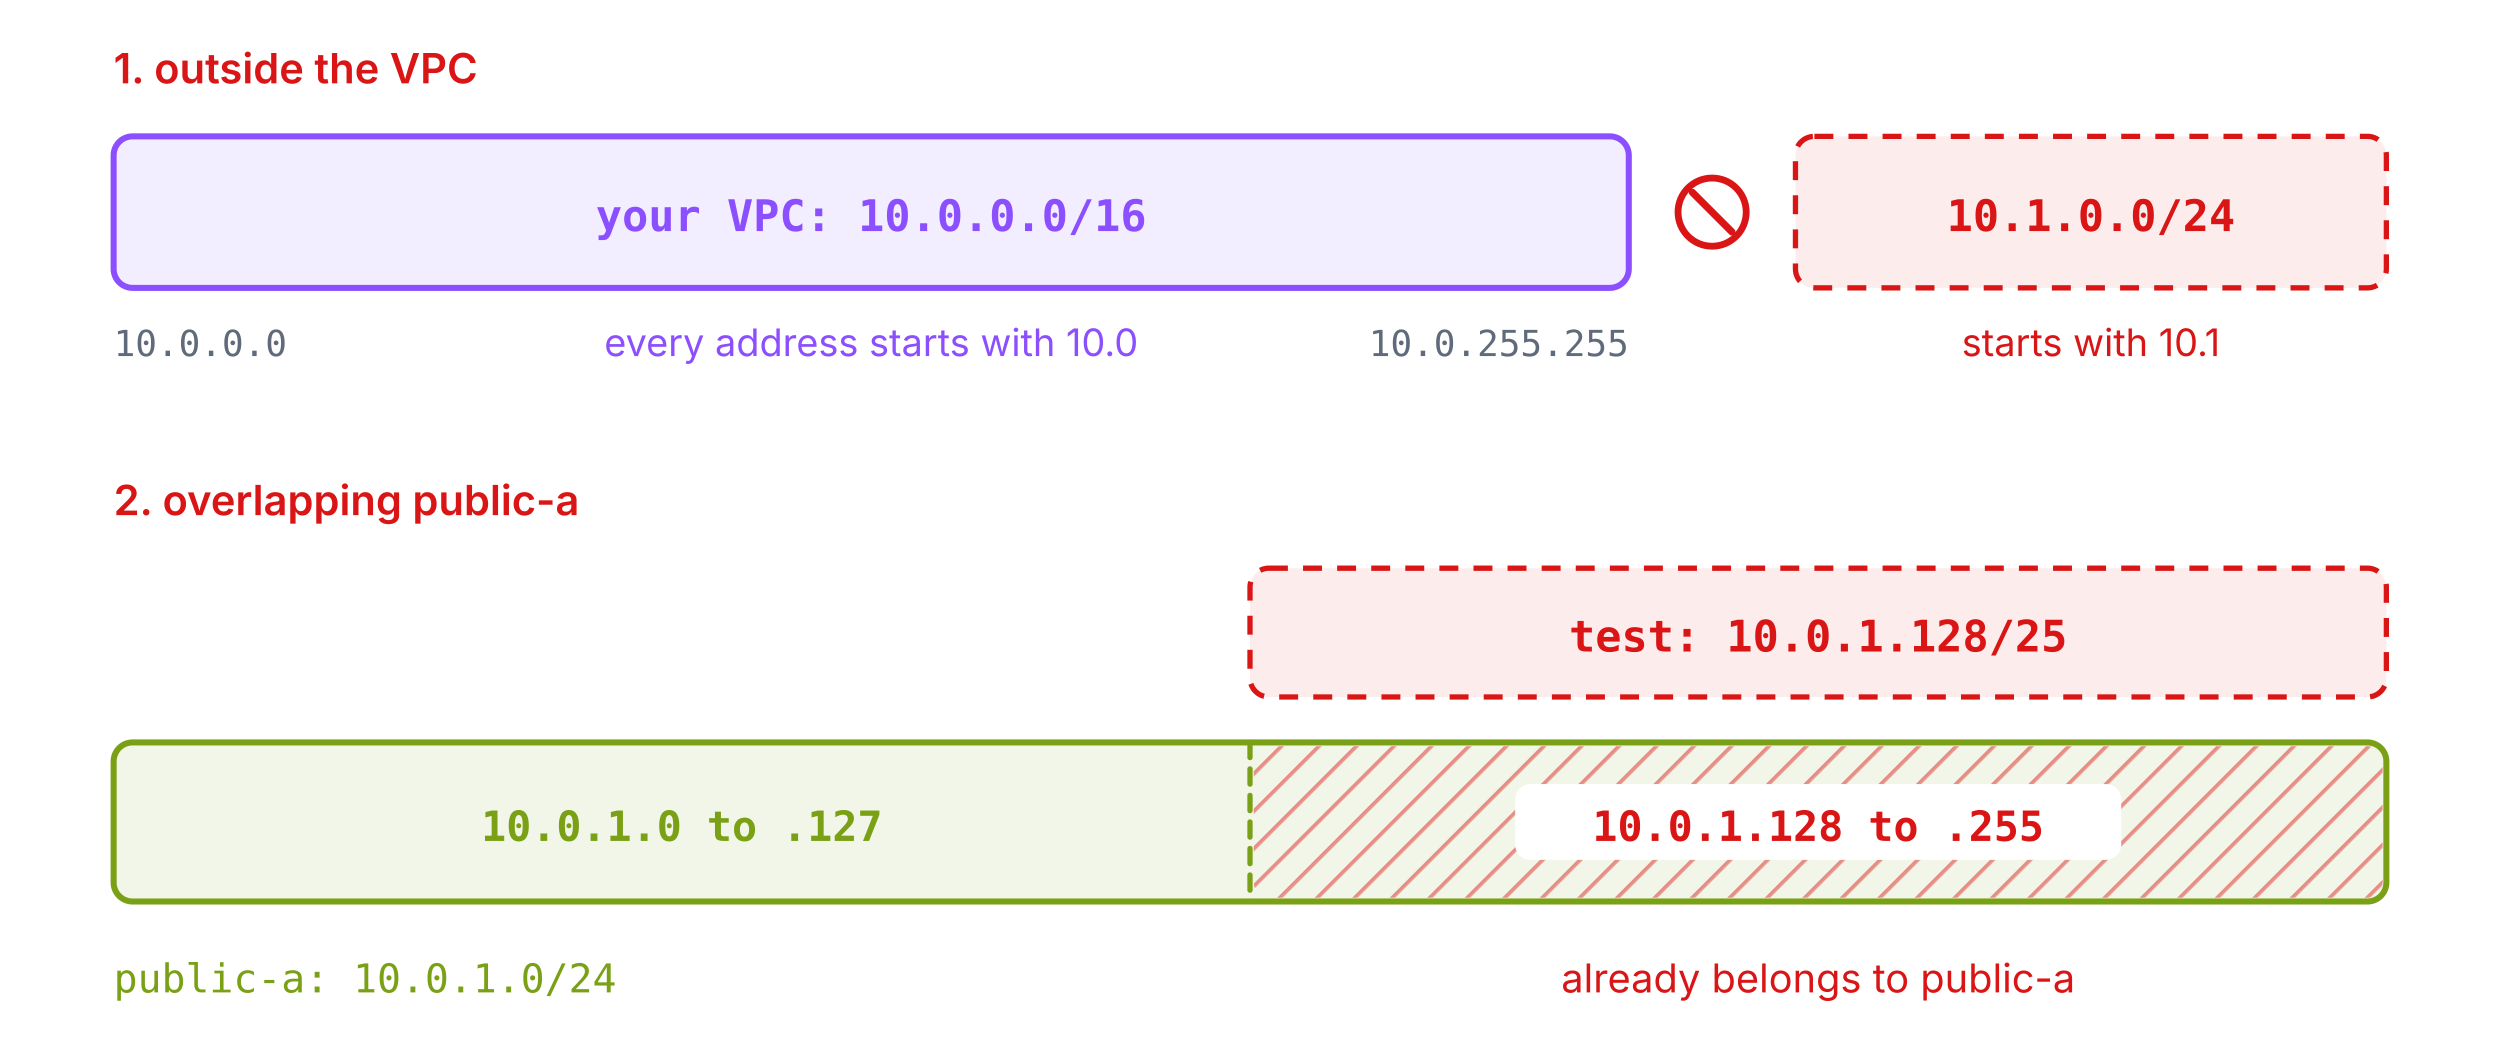
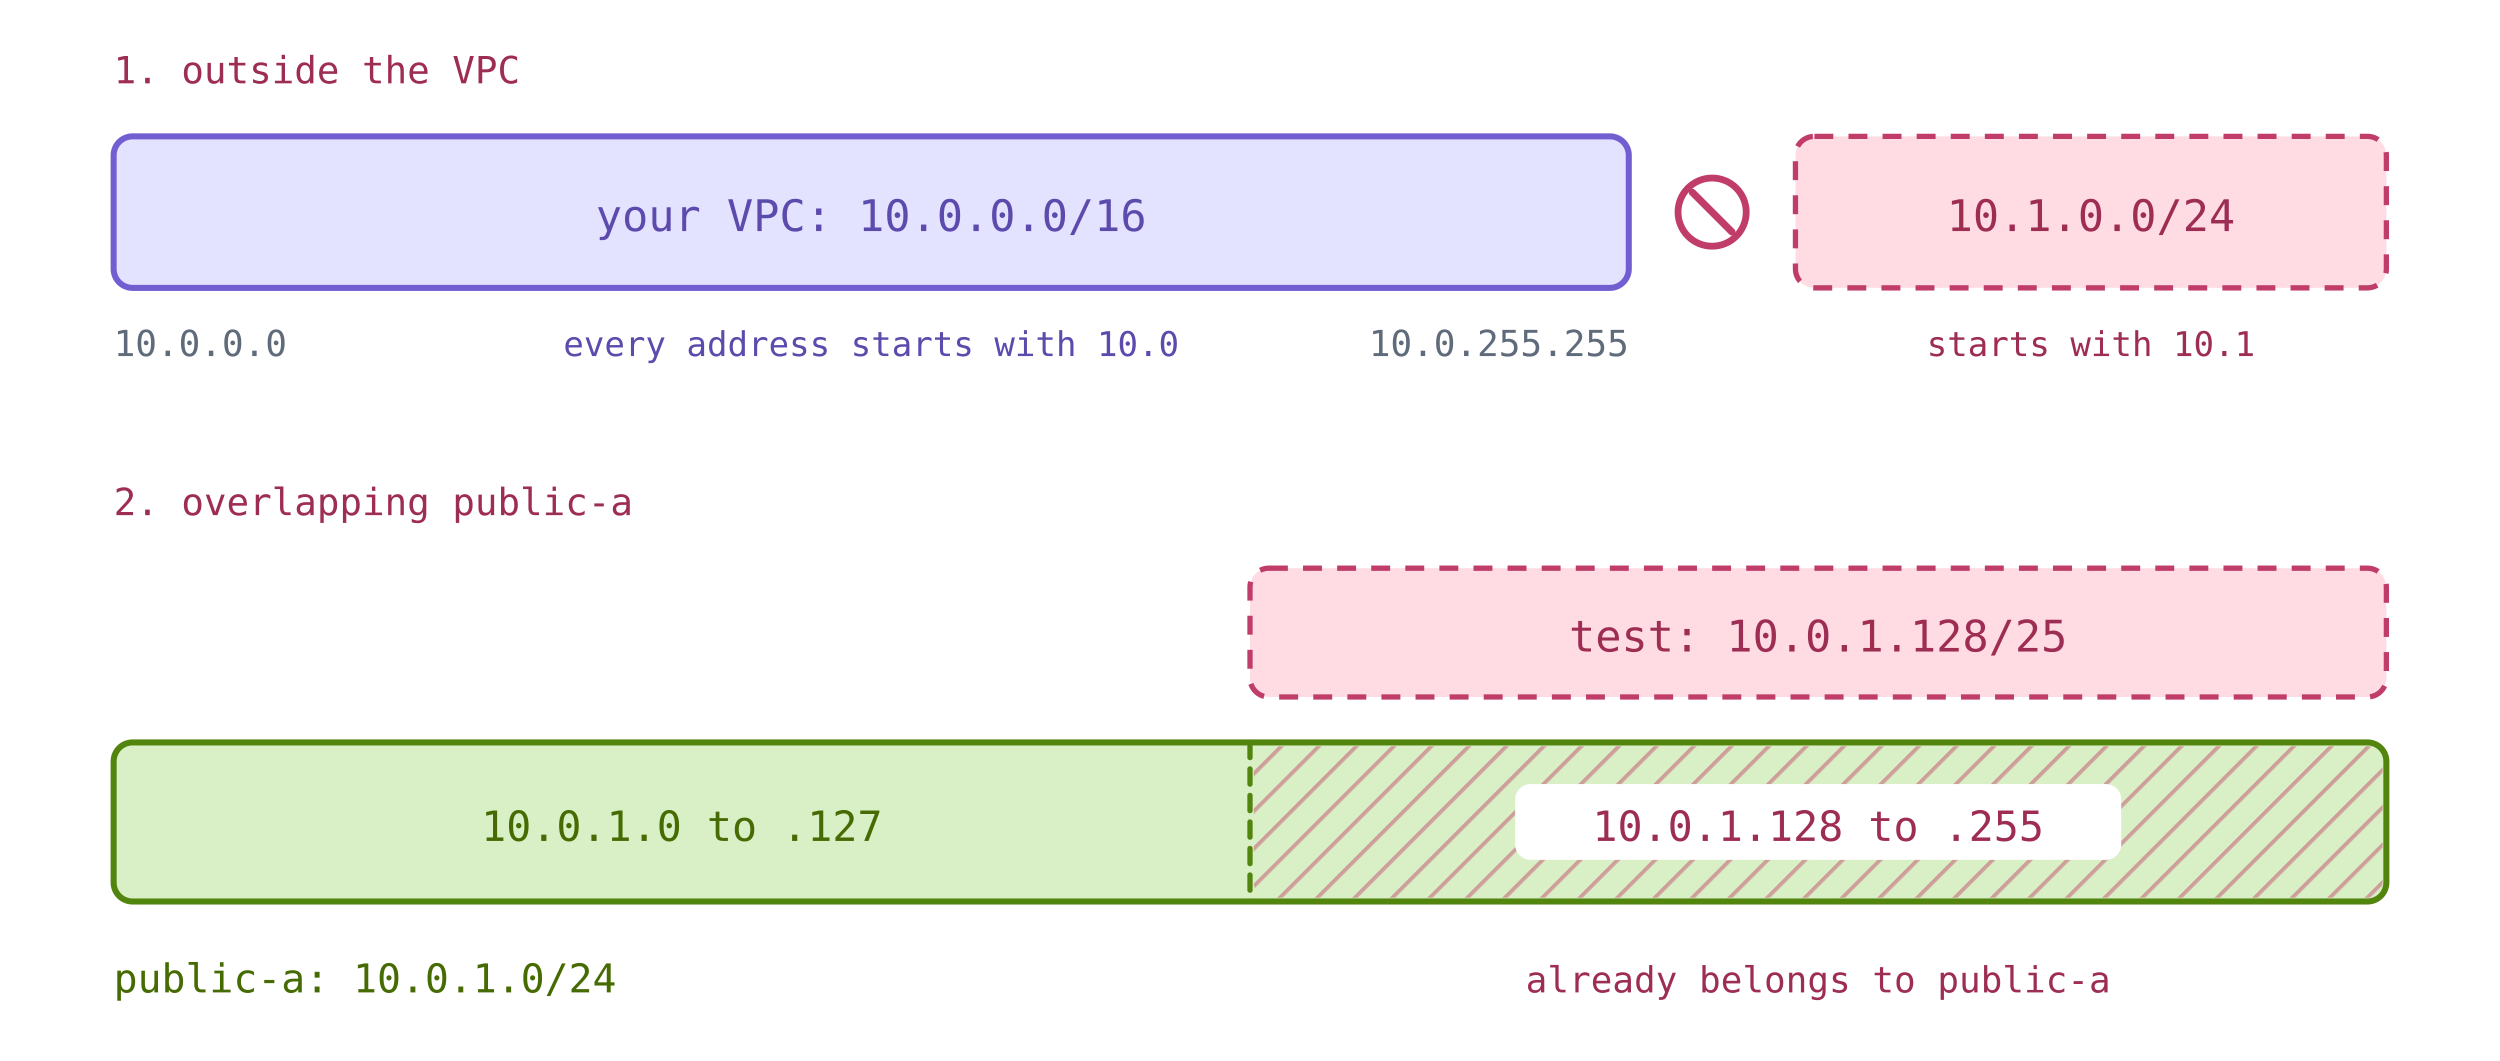
<svg xmlns="http://www.w3.org/2000/svg" class="dg" viewBox="0 0 660 280">
-   <style>.dg text{font-family:Inter,'Amazon Ember',Arial,Helvetica,sans-serif}.dg .mono{font-family:'JetBrains Mono',ui-monospace,Menlo,Consolas,monospace}.dg .f-ink{fill:var(--dg-ink,#232F3E)}.dg .s-ink{stroke:var(--dg-ink,#232F3E)}.dg .f-sub{fill:var(--dg-sub,#5F6B7A)}.dg .s-sub{stroke:var(--dg-sub,#5F6B7A)}.dg .f-faint{fill:var(--dg-faint,#A7B1BE)}.dg .s-faint{stroke:var(--dg-faint,#A7B1BE)}.dg .f-line{fill:var(--dg-line,#232F3E)}.dg .s-line{stroke:var(--dg-line,#232F3E)}.dg .f-surface{fill:var(--dg-surface,#F4F6F8)}.dg .s-surface{stroke:var(--dg-surface,#F4F6F8)}.dg .f-panel{fill:var(--dg-panel,#FFFFFF)}.dg .s-panel{stroke:var(--dg-panel,#FFFFFF)}.dg .f-net{fill:var(--dg-net,#8C4FFF)}.dg .s-net{stroke:var(--dg-net,#8C4FFF)}.dg .f-cmp{fill:var(--dg-cmp,#ED7100)}.dg .s-cmp{stroke:var(--dg-cmp,#ED7100)}.dg .f-pub{fill:var(--dg-pub,#7AA116)}.dg .s-pub{stroke:var(--dg-pub,#7AA116)}.dg .f-priv{fill:var(--dg-priv,#00A4A6)}.dg .s-priv{stroke:var(--dg-priv,#00A4A6)}.dg .f-sec{fill:var(--dg-sec,#DD344C)}.dg .s-sec{stroke:var(--dg-sec,#DD344C)}.dg .f-db{fill:var(--dg-db,#C925D1)}.dg .s-db{stroke:var(--dg-db,#C925D1)}.dg .f-you{fill:var(--dg-you,#3B62D4)}.dg .s-you{stroke:var(--dg-you,#3B62D4)}.dg .f-ok{fill:var(--dg-ok,#037F0C)}.dg .s-ok{stroke:var(--dg-ok,#037F0C)}.dg .f-bad{fill:var(--dg-bad,#D91515)}.dg .s-bad{stroke:var(--dg-bad,#D91515)}.dg .f-pubtint{fill:var(--dg-pubtint,#F2F6E8)}.dg .s-pubtint{stroke:var(--dg-pubtint,#F2F6E8)}.dg .f-privtint{fill:var(--dg-privtint,#E6F6F7)}.dg .s-privtint{stroke:var(--dg-privtint,#E6F6F7)}.dg .f-youtint{fill:var(--dg-youtint,#EEF2FC)}.dg .s-youtint{stroke:var(--dg-youtint,#EEF2FC)}.dg .f-nettint{fill:var(--dg-nettint,#F3EEFF)}.dg .s-nettint{stroke:var(--dg-nettint,#F3EEFF)}.dg .f-badtint{fill:var(--dg-badtint,#FDECEC)}.dg .s-badtint{stroke:var(--dg-badtint,#FDECEC)}</style>
-   <text x="30" y="22" class="f-bad" font-size="11" font-weight="600" text-anchor="start">1. outside the VPC</text>
+   <style>.dg text{font-family:Inter,'Amazon Ember',Arial,Helvetica,sans-serif}.dg .mono{font-family:'JetBrains Mono',ui-monospace,Menlo,Consolas,monospace}.dg .f-ink{fill:var(--dg-ink,#1F2A37)}.dg .s-ink{stroke:var(--dg-ink,#1F2A37)}.dg .f-ink2{fill:var(--dg-ink2,#3E4C5E)}.dg .s-ink2{stroke:var(--dg-ink2,#3E4C5E)}.dg .f-sub{fill:var(--dg-sub,#5F6B7A)}.dg .s-sub{stroke:var(--dg-sub,#5F6B7A)}.dg .f-mute{fill:var(--dg-mute,#6B7A8F)}.dg .s-mute{stroke:var(--dg-mute,#6B7A8F)}.dg .f-faint{fill:var(--dg-faint,#A7B1BE)}.dg .s-faint{stroke:var(--dg-faint,#A7B1BE)}.dg .f-line{fill:var(--dg-line,#475569)}.dg .s-line{stroke:var(--dg-line,#475569)}.dg .f-edge{fill:var(--dg-edge,#A3B1C2)}.dg .s-edge{stroke:var(--dg-edge,#A3B1C2)}.dg .f-edge2{fill:var(--dg-edge2,#D3DBE5)}.dg .s-edge2{stroke:var(--dg-edge2,#D3DBE5)}.dg .f-surface{fill:var(--dg-surface,#F5F7FA)}.dg .s-surface{stroke:var(--dg-surface,#F5F7FA)}.dg .f-panel{fill:var(--dg-panel,#FFFFFF)}.dg .s-panel{stroke:var(--dg-panel,#FFFFFF)}.dg .f-well{fill:var(--dg-well,#FFFFFF)}.dg .s-well{stroke:var(--dg-well,#FFFFFF)}.dg .f-body{fill:var(--dg-body,#F5F8FB)}.dg .s-body{stroke:var(--dg-body,#F5F8FB)}.dg .f-bodytop{fill:var(--dg-bodytop,#E9EEF4)}.dg .s-bodytop{stroke:var(--dg-bodytop,#E9EEF4)}.dg .f-bodyside{fill:var(--dg-bodyside,#DCE3EB)}.dg .s-bodyside{stroke:var(--dg-bodyside,#DCE3EB)}.dg .f-net{fill:var(--dg-net,#735ED1)}.dg .s-net{stroke:var(--dg-net,#735ED1)}.dg .f-cmp{fill:var(--dg-cmp,#D16100)}.dg .s-cmp{stroke:var(--dg-cmp,#D16100)}.dg .f-priv{fill:var(--dg-priv,#0A847F)}.dg .s-priv{stroke:var(--dg-priv,#0A847F)}.dg .f-pub{fill:var(--dg-pub,#51850E)}.dg .s-pub{stroke:var(--dg-pub,#51850E)}.dg .f-sec{fill:var(--dg-sec,#C43E45)}.dg .s-sec{stroke:var(--dg-sec,#C43E45)}.dg .f-db{fill:var(--dg-db,#A14DA7)}.dg .s-db{stroke:var(--dg-db,#A14DA7)}.dg .f-you{fill:var(--dg-you,#396ED6)}.dg .s-you{stroke:var(--dg-you,#396ED6)}.dg .f-ok{fill:var(--dg-ok,#178950)}.dg .s-ok{stroke:var(--dg-ok,#178950)}.dg .f-bad{fill:var(--dg-bad,#C03D69)}.dg .s-bad{stroke:var(--dg-bad,#C03D69)}.dg .f-nettint{fill:var(--dg-nettint,#E4E3FF)}.dg .s-nettint{stroke:var(--dg-nettint,#E4E3FF)}.dg .f-cmptint{fill:var(--dg-cmptint,#FFDFC9)}.dg .s-cmptint{stroke:var(--dg-cmptint,#FFDFC9)}.dg .f-privtint{fill:var(--dg-privtint,#C4F0EB)}.dg .s-privtint{stroke:var(--dg-privtint,#C4F0EB)}.dg .f-pubtint{fill:var(--dg-pubtint,#D9EFC5)}.dg .s-pubtint{stroke:var(--dg-pubtint,#D9EFC5)}.dg .f-sectint{fill:var(--dg-sectint,#FFDDDB)}.dg .s-sectint{stroke:var(--dg-sectint,#FFDDDB)}.dg .f-dbtint{fill:var(--dg-dbtint,#FCD9FD)}.dg .s-dbtint{stroke:var(--dg-dbtint,#FCD9FD)}.dg .f-youtint{fill:var(--dg-youtint,#DAE7FE)}.dg .s-youtint{stroke:var(--dg-youtint,#DAE7FE)}.dg .f-oktint{fill:var(--dg-oktint,#CDF0D7)}.dg .s-oktint{stroke:var(--dg-oktint,#CDF0D7)}.dg .f-pubarea{fill:var(--dg-pubarea,#EAF8E0)}.dg .s-pubarea{stroke:var(--dg-pubarea,#EAF8E0)}.dg .f-privarea{fill:var(--dg-privarea,#DBF7F4)}.dg .s-privarea{stroke:var(--dg-privarea,#DBF7F4)}.dg .f-badtint{fill:var(--dg-badtint,#FFDCE3)}.dg .s-badtint{stroke:var(--dg-badtint,#FFDCE3)}.dg .f-netcard{fill:var(--dg-netcard,#E4E3FF)}.dg .s-netcard{stroke:var(--dg-netcard,#E4E3FF)}.dg .f-netcardb{fill:var(--dg-netcardb,#E4E3FF)}.dg .s-netcardb{stroke:var(--dg-netcardb,#E4E3FF)}.dg .f-cmpcard{fill:var(--dg-cmpcard,#FFDFC9)}.dg .s-cmpcard{stroke:var(--dg-cmpcard,#FFDFC9)}.dg .f-cmpcardb{fill:var(--dg-cmpcardb,#FFDFC9)}.dg .s-cmpcardb{stroke:var(--dg-cmpcardb,#FFDFC9)}.dg .f-privcard{fill:var(--dg-privcard,#C4F0EB)}.dg .s-privcard{stroke:var(--dg-privcard,#C4F0EB)}.dg .f-privcardb{fill:var(--dg-privcardb,#C4F0EB)}.dg .s-privcardb{stroke:var(--dg-privcardb,#C4F0EB)}.dg .f-pubcard{fill:var(--dg-pubcard,#D9EFC5)}.dg .s-pubcard{stroke:var(--dg-pubcard,#D9EFC5)}.dg .f-pubcardb{fill:var(--dg-pubcardb,#D9EFC5)}.dg .s-pubcardb{stroke:var(--dg-pubcardb,#D9EFC5)}.dg .f-seccard{fill:var(--dg-seccard,#FFDDDB)}.dg .s-seccard{stroke:var(--dg-seccard,#FFDDDB)}.dg .f-seccardb{fill:var(--dg-seccardb,#FFDDDB)}.dg .s-seccardb{stroke:var(--dg-seccardb,#FFDDDB)}.dg .f-dbcard{fill:var(--dg-dbcard,#FCD9FD)}.dg .s-dbcard{stroke:var(--dg-dbcard,#FCD9FD)}.dg .f-dbcardb{fill:var(--dg-dbcardb,#FCD9FD)}.dg .s-dbcardb{stroke:var(--dg-dbcardb,#FCD9FD)}.dg .f-youcard{fill:var(--dg-youcard,#DAE7FE)}.dg .s-youcard{stroke:var(--dg-youcard,#DAE7FE)}.dg .f-youcardb{fill:var(--dg-youcardb,#DAE7FE)}.dg .s-youcardb{stroke:var(--dg-youcardb,#DAE7FE)}.dg .f-okcard{fill:var(--dg-okcard,#CDF0D7)}.dg .s-okcard{stroke:var(--dg-okcard,#CDF0D7)}.dg .f-okcardb{fill:var(--dg-okcardb,#CDF0D7)}.dg .s-okcardb{stroke:var(--dg-okcardb,#CDF0D7)}.dg .f-badcard{fill:var(--dg-badcard,#FFDCE3)}.dg .s-badcard{stroke:var(--dg-badcard,#FFDCE3)}.dg .f-badcardb{fill:var(--dg-badcardb,#FFDCE3)}.dg .s-badcardb{stroke:var(--dg-badcardb,#FFDCE3)}.dg text.f-net{fill:var(--dg-net-text,#5C4AAC)}.dg text.f-cmp{fill:var(--dg-cmp-text,#A34202)}.dg text.f-priv{fill:var(--dg-priv-text,#02736E)}.dg text.f-pub{fill:var(--dg-pub-text,#456B02)}.dg text.f-sec{fill:var(--dg-sec-text,#A12F35)}.dg text.f-db{fill:var(--dg-db-text,#86398B)}.dg text.f-you{fill:var(--dg-you-text,#2B58B1)}.dg text.f-ok{fill:var(--dg-ok-text,#02703F)}.dg text.f-bad{fill:var(--dg-bad-text,#9E2D54)}</style>
+   <text x="30" y="22" class="f-bad mono" font-size="9.9" font-weight="500" text-anchor="start">1. outside the VPC</text>
  <rect x="30" y="36" width="400" height="40" rx="5" class="s-net f-nettint" stroke-width="1.6" />
-   <text x="230" y="61" class="f-net mono" font-size="11.5" font-weight="600" text-anchor="middle">your VPC: 10.0.0.0/16</text>
+   <text x="230" y="61" class="f-net mono" font-size="11.5" font-weight="500" text-anchor="middle">your VPC: 10.0.0.0/16</text>
  <text x="30" y="94" class="f-sub mono" font-size="9.5" font-weight="400" text-anchor="start">10.0.0.0</text>
-   <text x="230" y="94" class="f-net" font-size="10" font-weight="400" text-anchor="middle">every address starts with 10.0</text>
+   <text x="230" y="94" class="f-net mono" font-size="9.0" font-weight="400" text-anchor="middle">every address starts with 10.0</text>
  <text x="430" y="94" class="f-sub mono" font-size="9.5" font-weight="400" text-anchor="end">10.0.255.255</text>
  <circle cx="452" cy="56" r="9" class="f-panel s-bad" stroke-width="1.8" />
  <path d="M446.78 50.78 L457.22 61.22" class="s-bad" fill="none" stroke-width="1.9" stroke-linejoin="round" stroke-linecap="round" />
  <rect x="474" y="36" width="156" height="40" rx="5" class="s-bad f-badtint" stroke-width="1.4" stroke-dasharray="5 4" />
-   <text x="552" y="61" class="f-bad mono" font-size="11.5" font-weight="600" text-anchor="middle">10.1.0.0/24</text>
-   <text x="552" y="94" class="f-bad" font-size="10" font-weight="400" text-anchor="middle">starts with 10.1</text>
-   <text x="30" y="136" class="f-bad" font-size="11" font-weight="600" text-anchor="start">2. overlapping public-a</text>
+   <text x="552" y="61" class="f-bad mono" font-size="11.5" font-weight="500" text-anchor="middle">10.1.0.0/24</text>
+   <text x="552" y="94" class="f-bad mono" font-size="9.0" font-weight="400" text-anchor="middle">starts with 10.1</text>
+   <text x="30" y="136" class="f-bad mono" font-size="9.9" font-weight="500" text-anchor="start">2. overlapping public-a</text>
  <rect x="330" y="150" width="300" height="34" rx="5" class="s-bad f-badtint" stroke-width="1.4" stroke-dasharray="5 4" />
-   <text x="480" y="172" class="f-bad mono" font-size="11.5" font-weight="600" text-anchor="middle">test: 10.0.1.128/25</text>
+   <text x="480" y="172" class="f-bad mono" font-size="11.5" font-weight="500" text-anchor="middle">test: 10.0.1.128/25</text>
  <rect x="30" y="196" width="600" height="42" rx="5" class="s-pub f-pubtint" stroke-width="1.6" />
  <defs>
    <pattern id="dg-hatch" width="7" height="7" patternUnits="userSpaceOnUse" patternTransform="rotate(45)">
      <line x1="0" y1="0" x2="0" y2="7" class="s-bad" stroke-width="2" opacity=".45" />
    </pattern>
  </defs>
  <rect x="331" y="197" width="298" height="40" rx="4" fill="url(#dg-hatch)" />
  <path d="M330 196 L330 238" class="s-pub" fill="none" stroke-width="1.4" stroke-linejoin="round" stroke-linecap="round" stroke-dasharray="4 3" />
-   <text x="180" y="222" class="f-pub mono" font-size="11" font-weight="600" text-anchor="middle">10.0.1.0 to .127</text>
+   <text x="180" y="222" class="f-pub mono" font-size="11" font-weight="500" text-anchor="middle">10.0.1.0 to .127</text>
  <rect x="400" y="207" width="160" height="20" rx="4" class="f-panel" stroke-width="0" />
-   <text x="480" y="222" class="f-bad mono" font-size="11" font-weight="600" text-anchor="middle">10.0.1.128 to .255</text>
+   <text x="480" y="222" class="f-bad mono" font-size="11" font-weight="500" text-anchor="middle">10.0.1.128 to .255</text>
  <text x="30" y="262" class="f-pub mono" font-size="10.5" font-weight="400" text-anchor="start">public-a: 10.0.1.0/24</text>
-   <text x="480" y="262" class="f-bad" font-size="10.5" font-weight="400" text-anchor="middle">already belongs to public-a</text>
+   <text x="480" y="262" class="f-bad mono" font-size="9.5" font-weight="400" text-anchor="middle">already belongs to public-a</text>
</svg>
